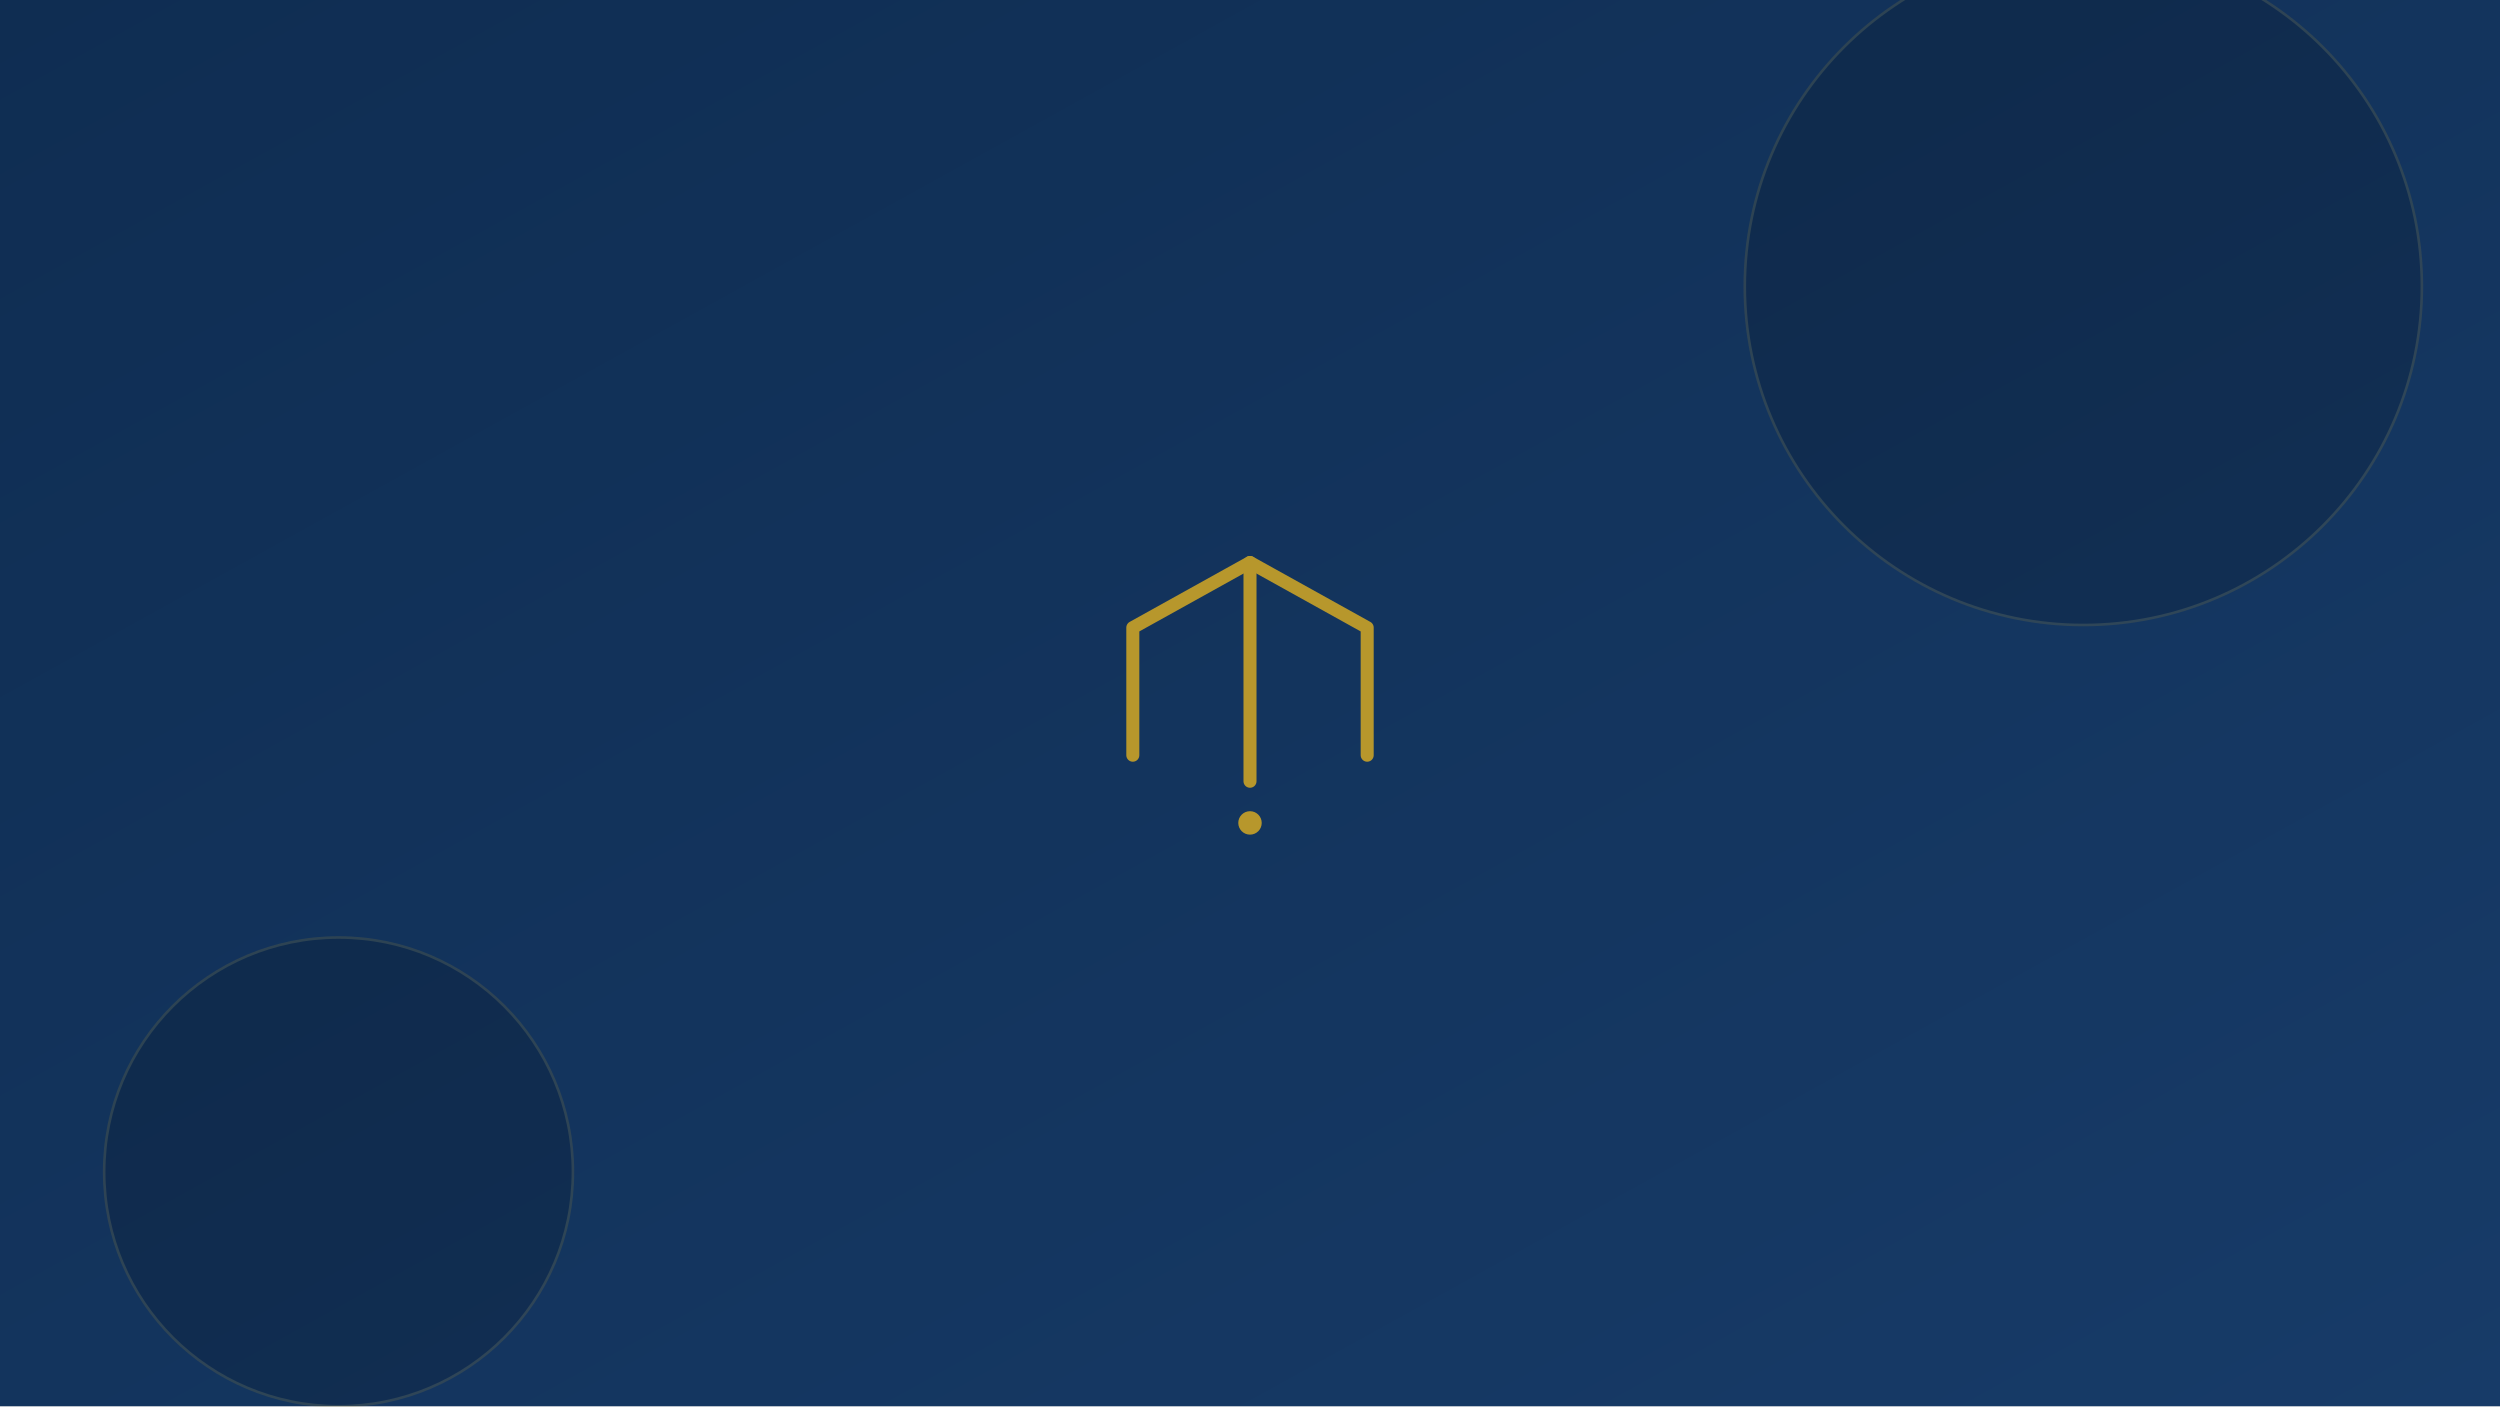
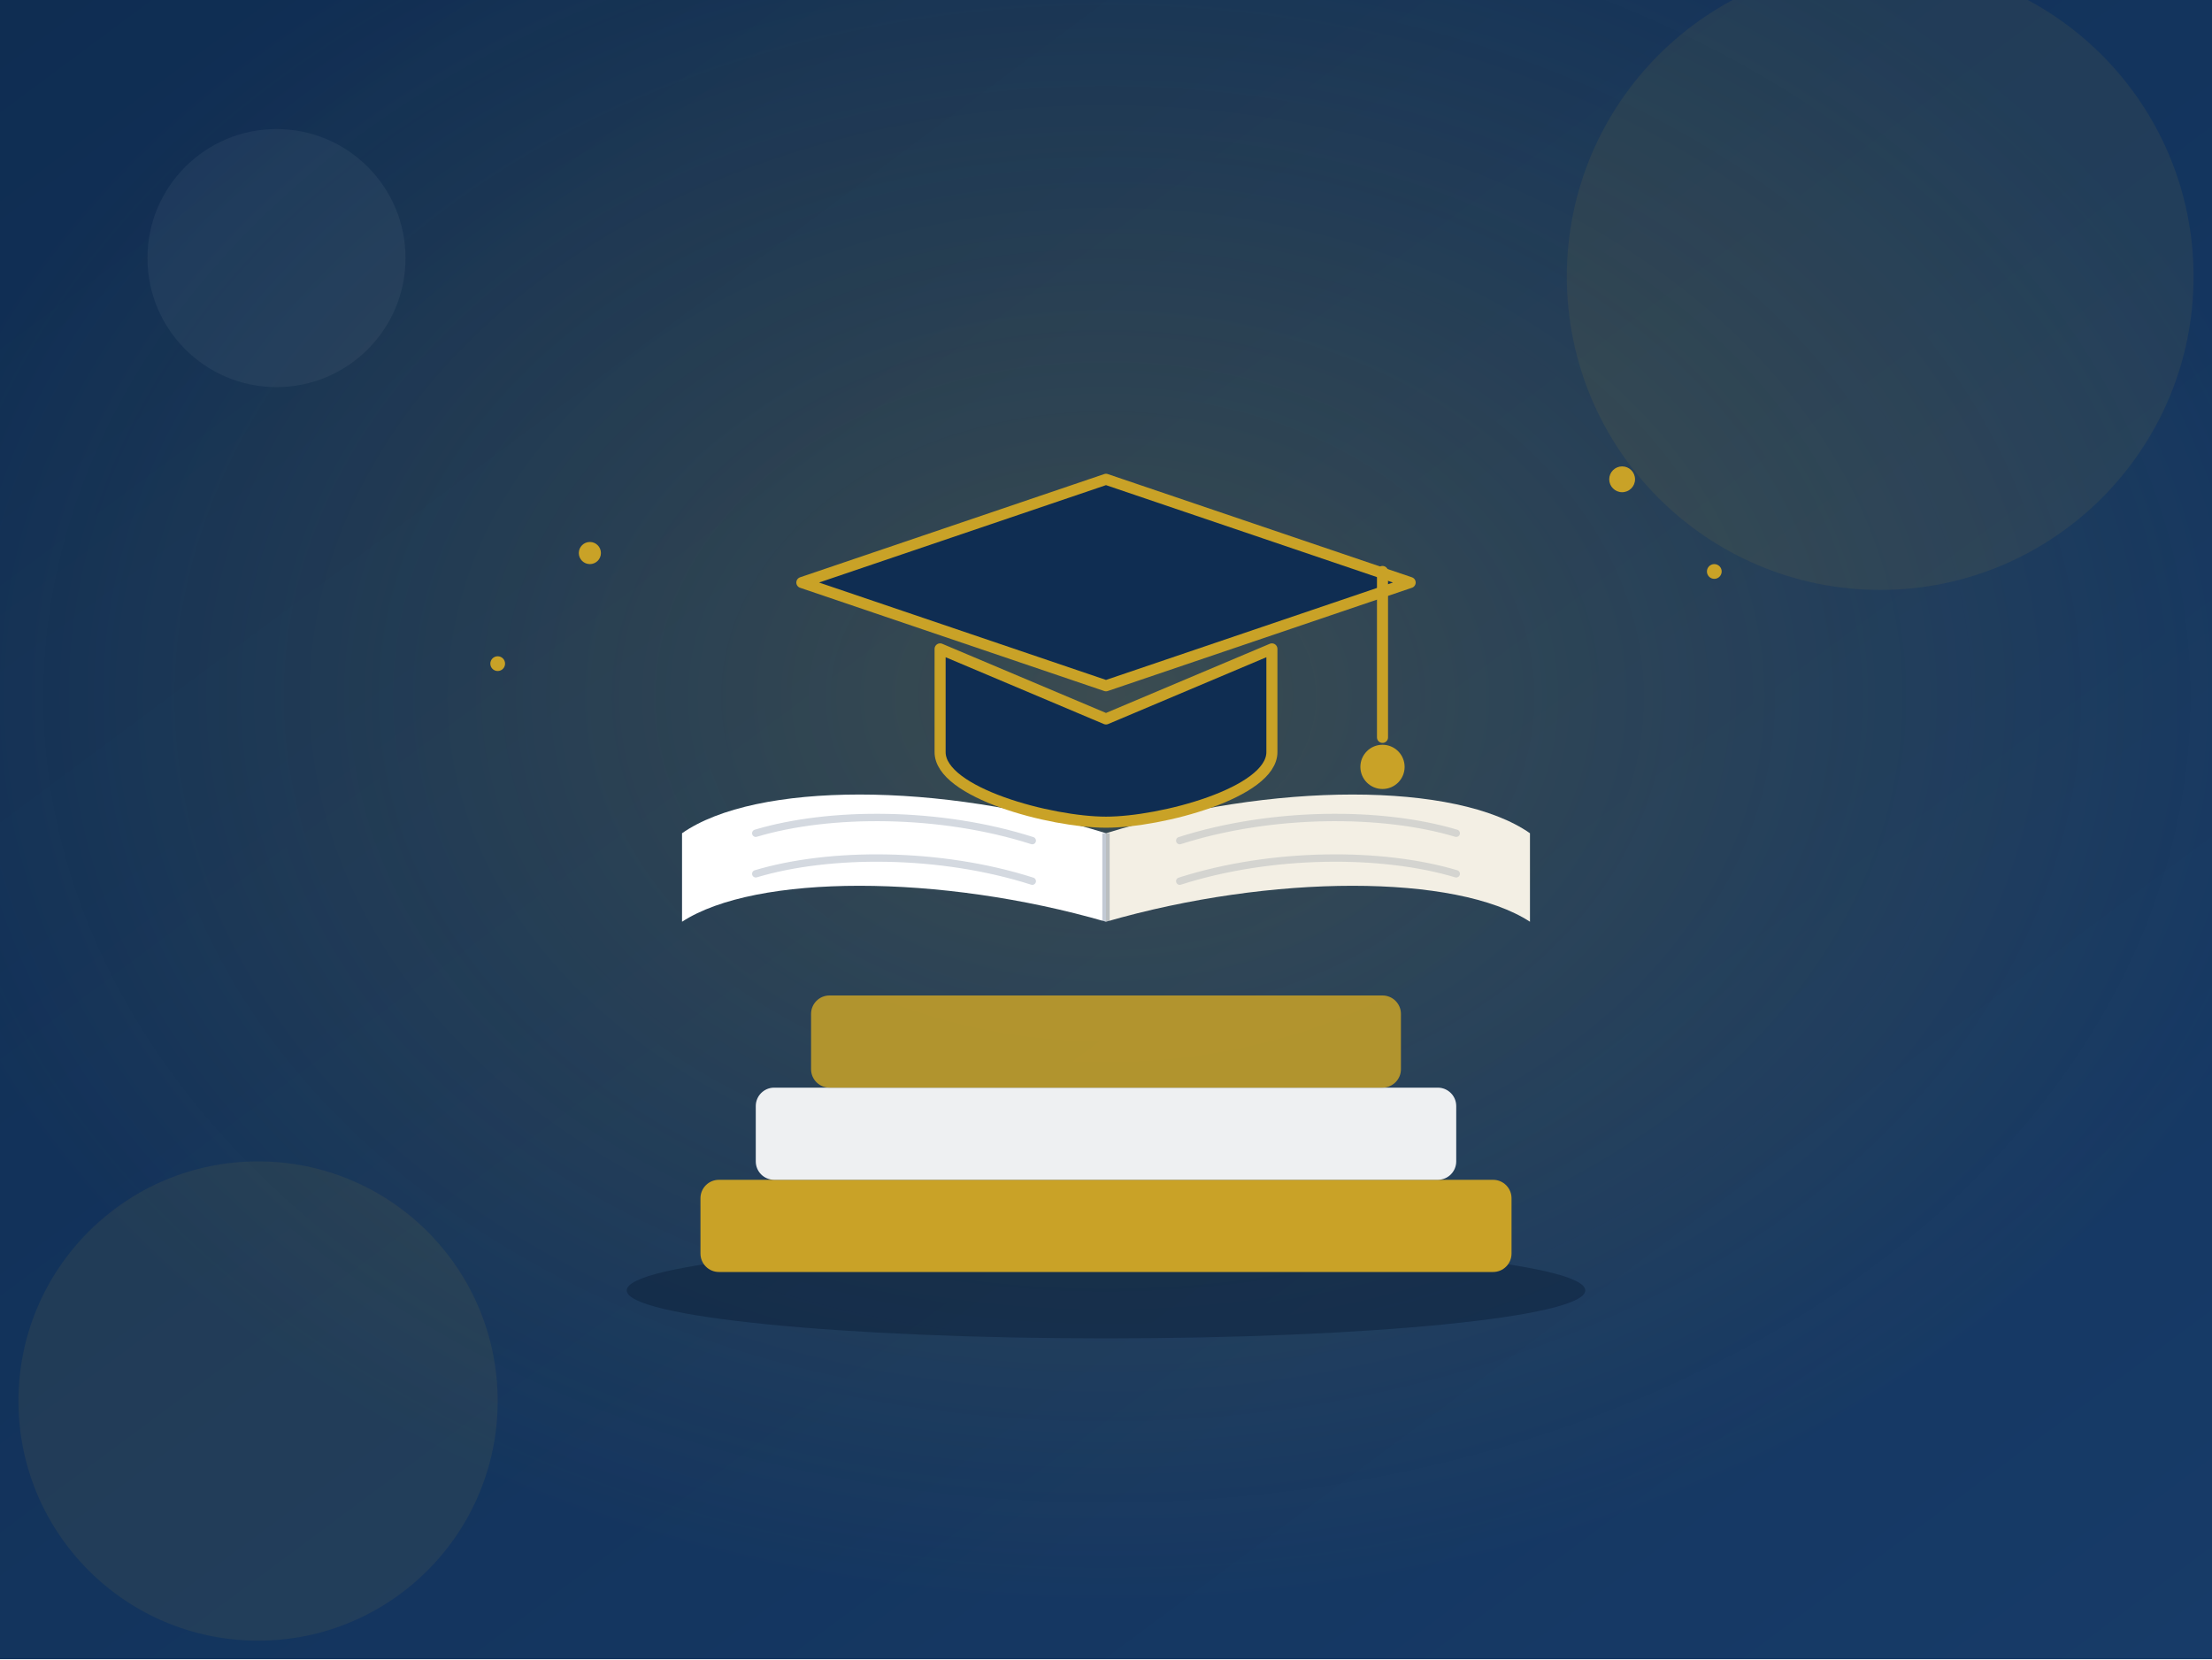
- <svg xmlns="http://www.w3.org/2000/svg" viewBox="0 0 1920 1080" role="img" aria-label="تصویر جایگزین">
+ <svg xmlns="http://www.w3.org/2000/svg" viewBox="0 0 1200 900" role="img" aria-label="ایلوستریشن آموزشی — دانش‌آموز و کتاب">
  <defs>
-     <linearGradient id="g" x1="0" y1="0" x2="1" y2="1">
+     <linearGradient id="bg" x1="0" y1="0" x2="1" y2="1">
      <stop offset="0" stop-color="#0F2D52" />
      <stop offset="1" stop-color="#173B68" />
    </linearGradient>
+     <radialGradient id="glow" cx="50%" cy="42%" r="55%">
+       <stop offset="0" stop-color="#C9A227" stop-opacity="0.22" />
+       <stop offset="1" stop-color="#C9A227" stop-opacity="0" />
+     </radialGradient>
  </defs>
-   <rect width="1920" height="1080" fill="url(#g)" />
-   <g opacity="0.15" stroke="#C9A227" stroke-width="2">
-     <circle cx="1600" cy="220" r="260" />
-     <circle cx="260" cy="900" r="180" />
+   <rect width="1200" height="900" fill="url(#bg)" />
+   <rect width="1200" height="900" fill="url(#glow)" />
+   <circle cx="1020" cy="150" r="170" fill="#C9A227" opacity="0.08" />
+   <circle cx="140" cy="760" r="130" fill="#C9A227" opacity="0.08" />
+   <circle cx="150" cy="140" r="70" fill="#FFFFFF" opacity="0.05" />
+   <ellipse cx="600" cy="700" rx="260" ry="26" fill="#02132B" opacity="0.35" />
+   <g>
+     <rect x="380" y="640" width="440" height="50" rx="10" fill="#C9A227" />
+     <rect x="410" y="590" width="380" height="50" rx="10" fill="#FFFFFF" opacity="0.92" />
+     <rect x="440" y="540" width="320" height="50" rx="10" fill="#C9A227" opacity="0.85" />
  </g>
-   <g transform="translate(960,540)" fill="none" stroke="#C9A227" stroke-width="10" stroke-linecap="round" stroke-linejoin="round" opacity="0.9">
-     <path d="M-90 40V-58L0 -108L90 -58V40" />
-     <path d="M0 -108V60" />
-     <circle cx="0" cy="92" r="9" fill="#C9A227" stroke="none" />
+   <g transform="translate(600,470)">
+     <path d="M0 -18 C -90 -46 -190 -46 -230 -18 L -230 30 C -190 4 -90 4 0 30 Z" fill="#FFFFFF" />
+     <path d="M0 -18 C 90 -46 190 -46 230 -18 L 230 30 C 190 4 90 4 0 30 Z" fill="#F3EFE4" />
+     <path d="M0 -18 L 0 30" stroke="#0F2D52" stroke-width="4" opacity="0.25" />
+     <path d="M-190 -18 C -150 -30 -90 -30 -40 -14" stroke="#0F2D52" stroke-width="4" opacity="0.18" fill="none" stroke-linecap="round" />
+     <path d="M-190 4 C -150 -8 -90 -8 -40 8" stroke="#0F2D52" stroke-width="4" opacity="0.18" fill="none" stroke-linecap="round" />
+     <path d="M40 -14 C 90 -30 150 -30 190 -18" stroke="#0F2D52" stroke-width="4" opacity="0.14" fill="none" stroke-linecap="round" />
+     <path d="M40 8 C 90 -8 150 -8 190 4" stroke="#0F2D52" stroke-width="4" opacity="0.14" fill="none" stroke-linecap="round" />
+   </g>
+   <g transform="translate(600,330)">
+     <path d="M0 -70 L165 -14 L0 42 L-165 -14 Z" fill="#0F2D52" stroke="#C9A227" stroke-width="6" stroke-linejoin="round" />
+     <path d="M-90 22 L-90 78 C-90 100 -30 116 0 116 C30 116 90 100 90 78 L90 22 L0 60 Z" fill="#0F2D52" stroke="#C9A227" stroke-width="6" stroke-linejoin="round" />
+     <line x1="150" y1="-20" x2="150" y2="70" stroke="#C9A227" stroke-width="6" stroke-linecap="round" />
+     <circle cx="150" cy="86" r="12" fill="#C9A227" />
+   </g>
+   <g fill="#C9A227">
+     <circle cx="880" cy="260" r="7" />
+     <circle cx="930" cy="310" r="4" />
+     <circle cx="320" cy="300" r="6" />
+     <circle cx="270" cy="360" r="4" />
  </g>
</svg>
